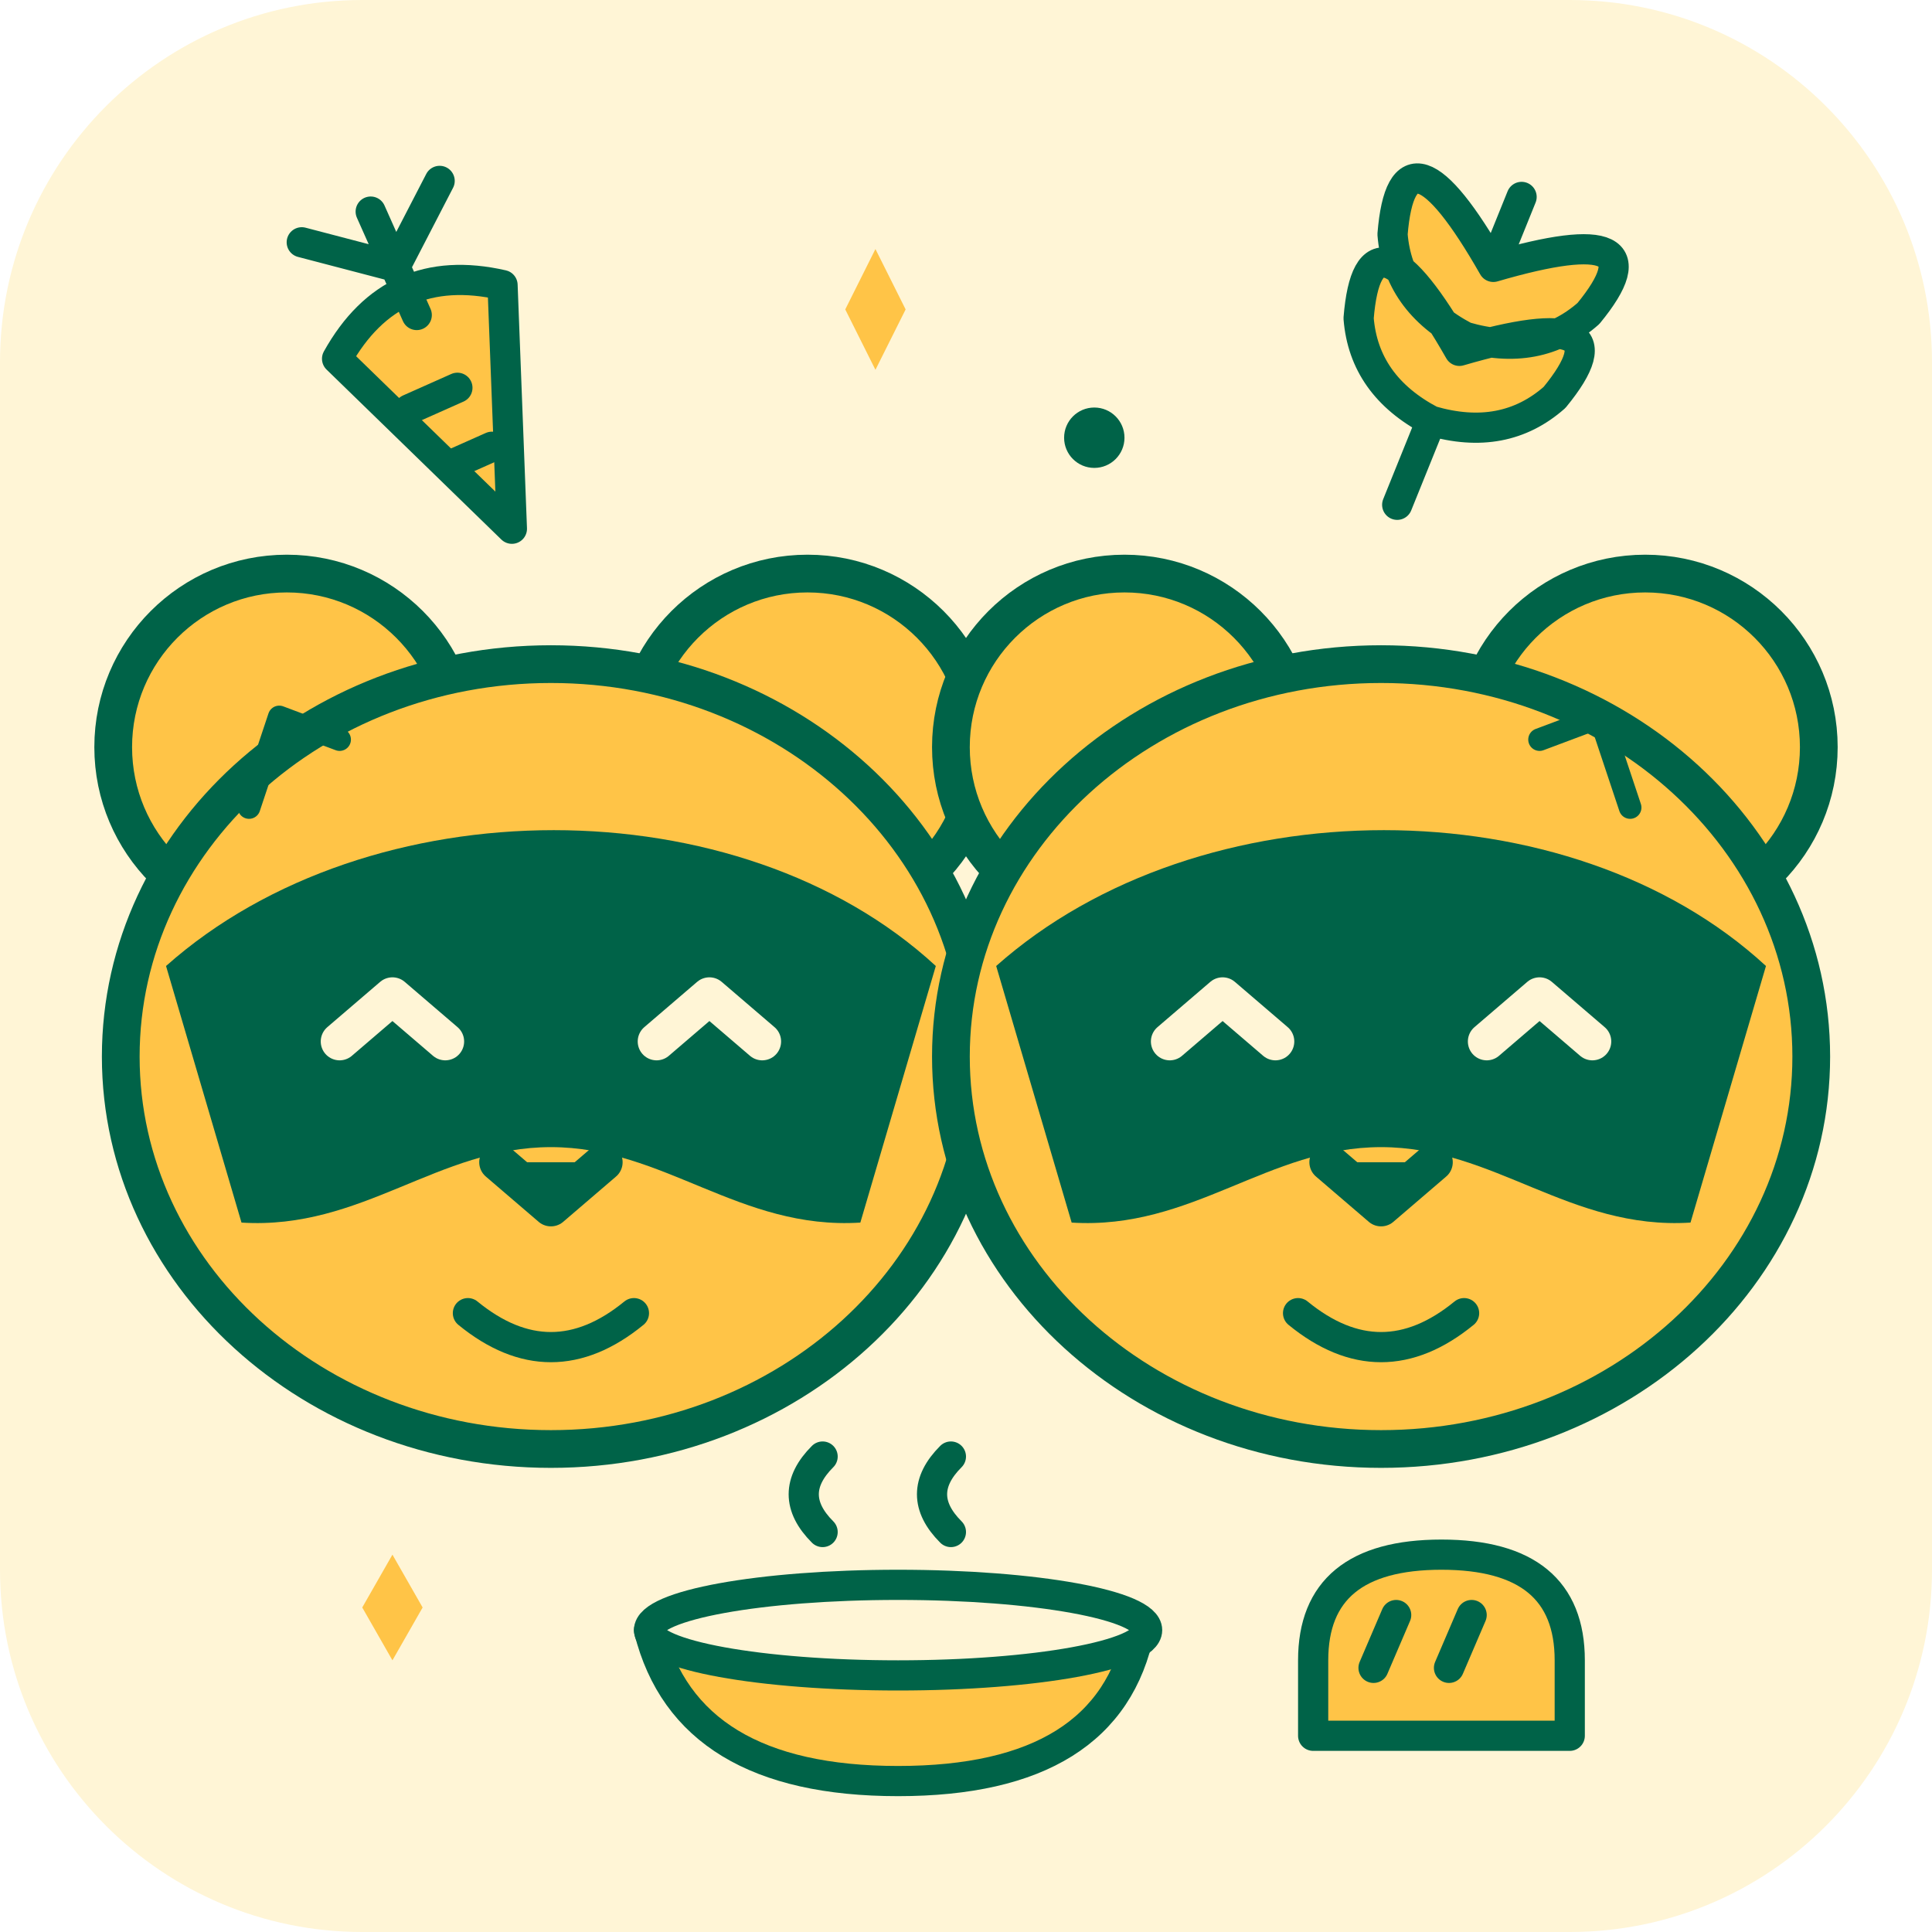
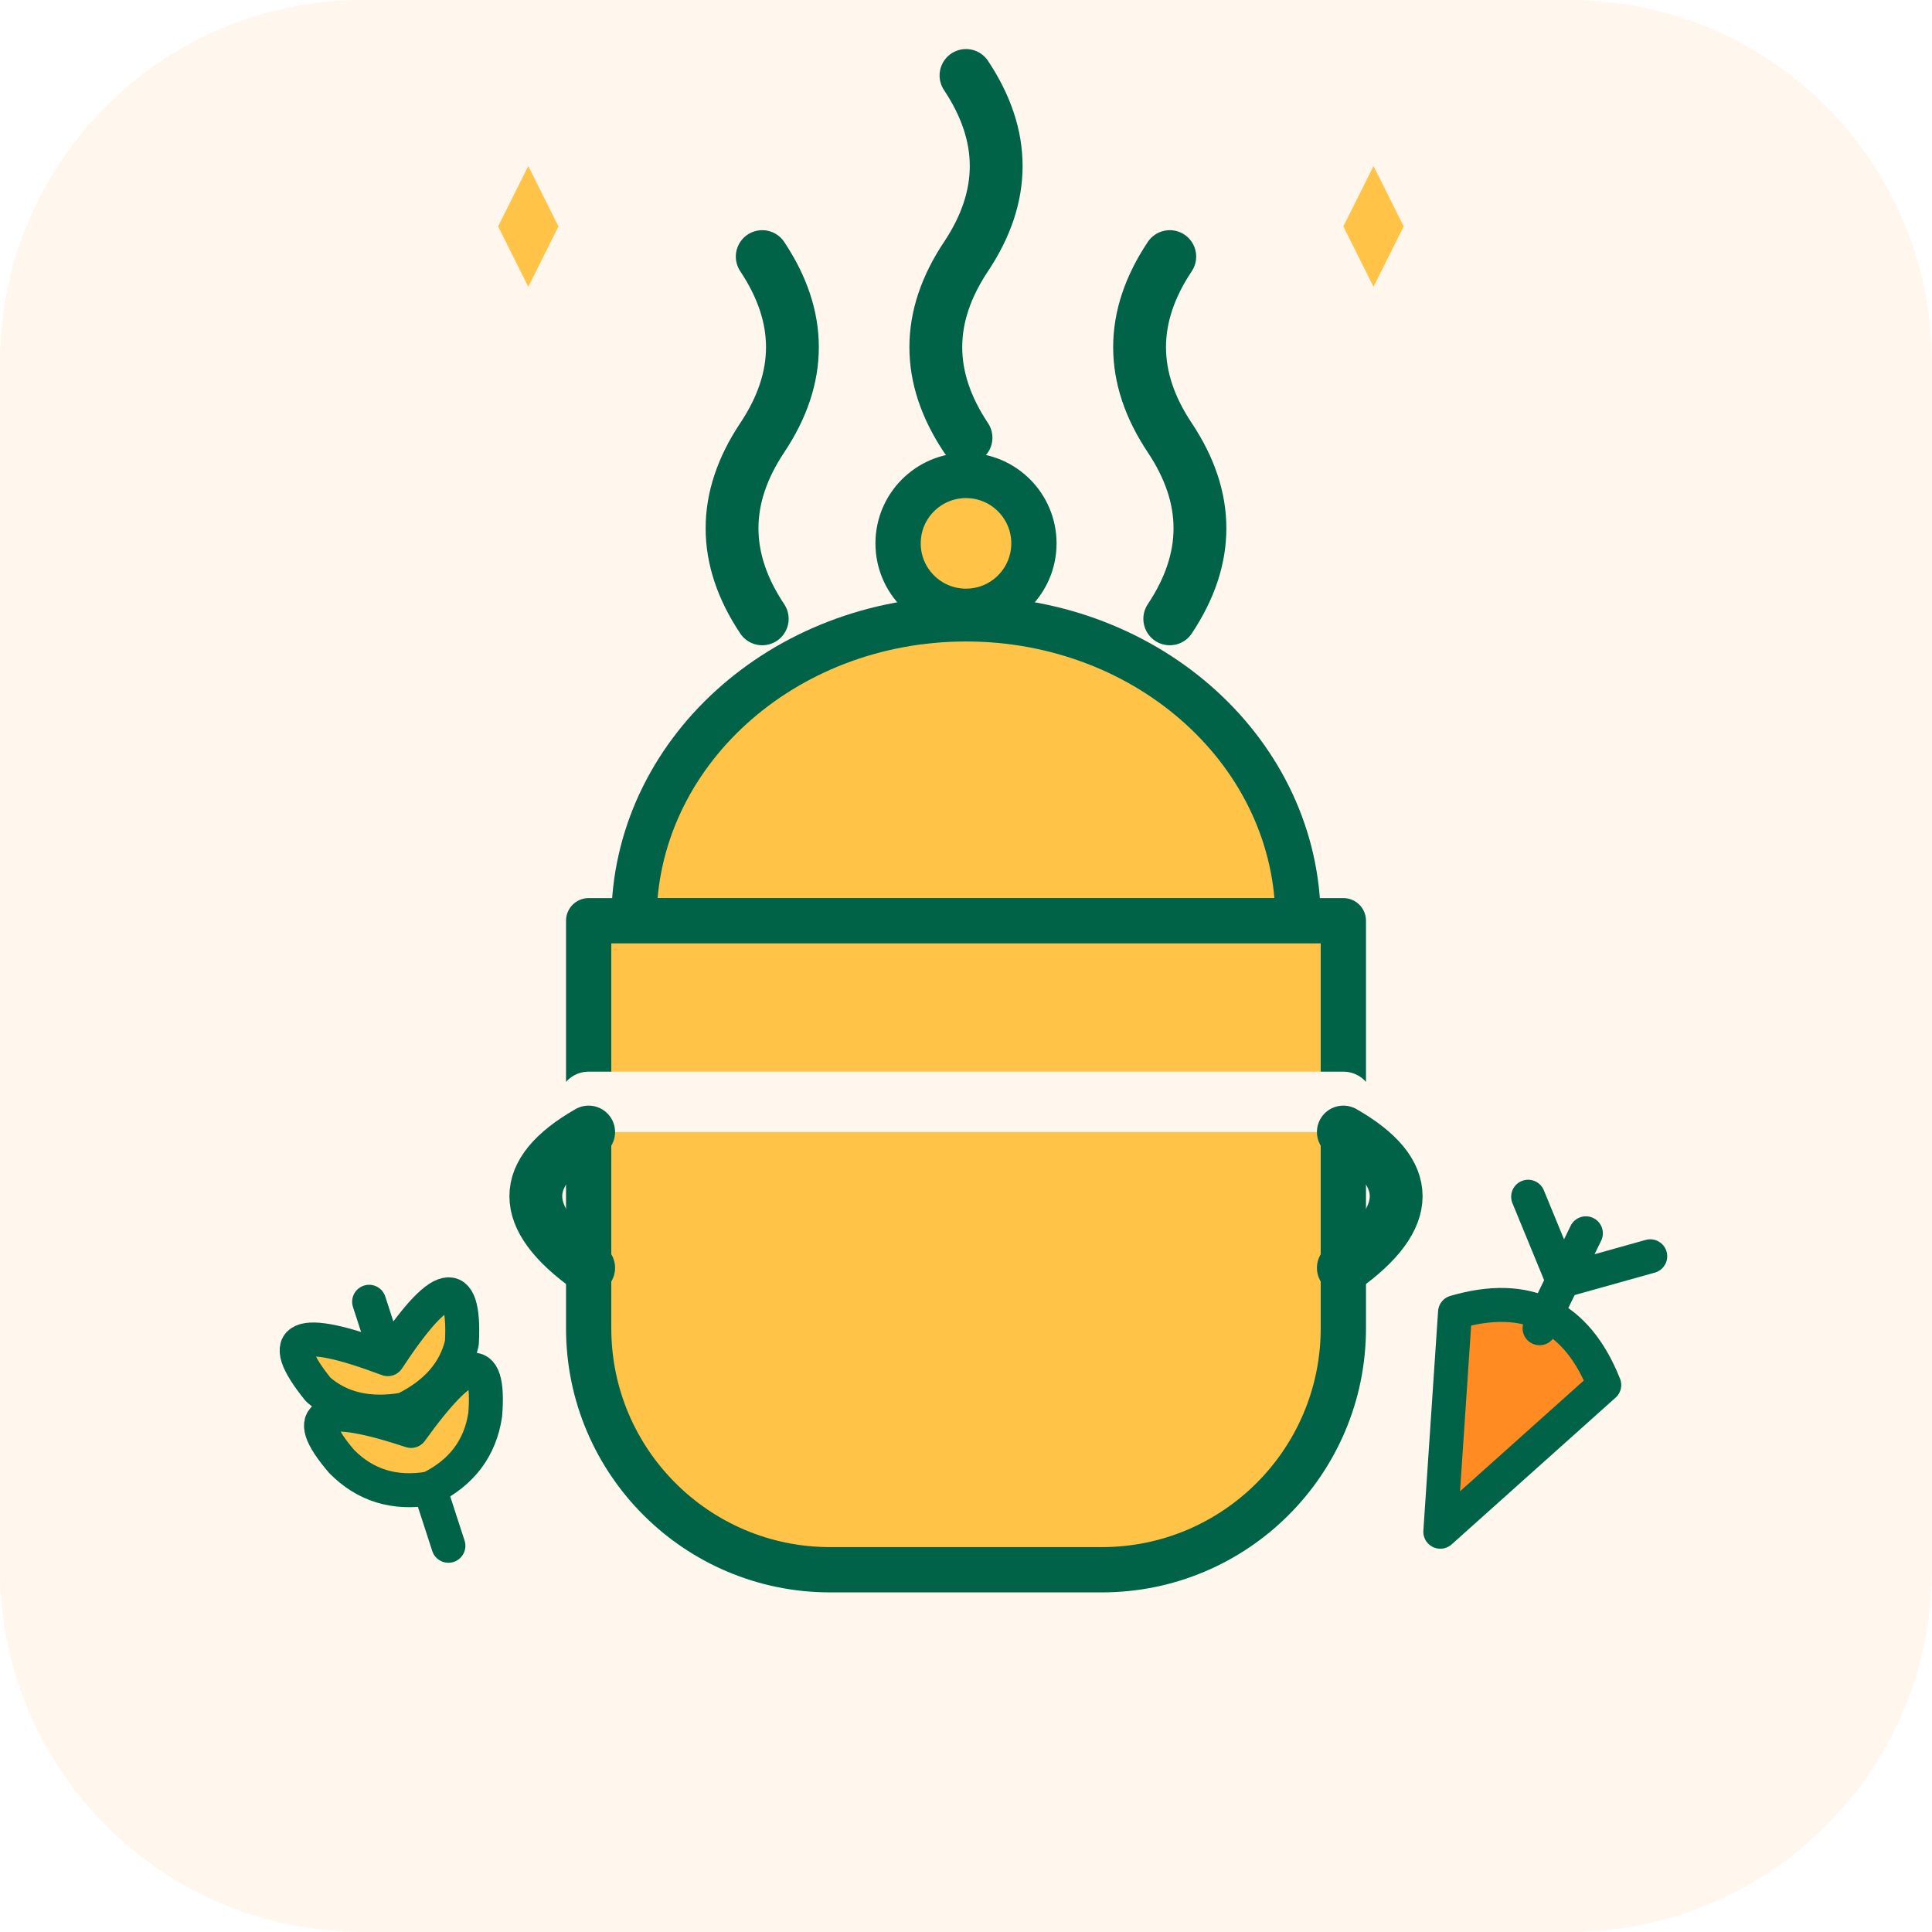
- <svg xmlns="http://www.w3.org/2000/svg" viewBox="0 0 256 256" role="img" aria-label="原创双狸头像与作物料理小装饰">
-   <rect width="256" height="256" rx="48" fill="#FFF5D6" />
-   <g stroke="#006348" stroke-width="5" stroke-linecap="round" stroke-linejoin="round">
-     <g transform="translate(54 39) rotate(-24)" stroke-width="4">
-       <path d="M-12 4Q0-5 12 4L0 34Z" fill="#FFC447" />
-       <path d="M0 3V-12M0-4l-10-8M0-4l10-8M-6 14h7M-3 23h5" fill="none" />
+ <svg xmlns="http://www.w3.org/2000/svg" viewBox="0 0 256 256" role="img" aria-label="原创料理小锅与丰收装饰">
+   <rect width="256" height="256" rx="48" fill="#FFF7EE" />
+   <g stroke="#006348" stroke-width="6" stroke-linecap="round" stroke-linejoin="round">
+     <path d="M101 82q-8-12 0-24t0-24" fill="none" stroke-width="7" />
+     <path d="M128 58q-8-12 0-24t0-24" fill="none" stroke-width="7" />
+     <path d="M155 82q8-12 0-24t0-24" fill="none" stroke-width="7" />
+     <path d="M84 122a44 40 0 0 1 88 0z" fill="#FFC447" />
+     <circle cx="128" cy="72" r="9" fill="#FFC447" />
+     <path d="M78 122h100v54a32 32 0 0 1-32 32h-36a32 32 0 0 1-32-32z" fill="#FFC447" />
+     <path d="M78 146h100" stroke="#FFF7EE" stroke-width="8" />
+     <path d="M78 150q-14 8 0 18M178 150q14 8 0 18" fill="none" stroke-width="7" />
+     <g transform="translate(204 176) rotate(26)" stroke-width="4.5">
+       <path d="M-11 3Q0-7 11 3L0 30Z" fill="#FF8B22" />
+       <path d="M0 0V-14M0-7L-9-15M0-7L9-15" fill="none" />
    </g>
-     <g transform="translate(196 40) rotate(22)" stroke-width="4">
-       <path d="M0-15V29" fill="none" />
-       <path d="M0-5Q-19-20-14-4Q-10 4 0 5M0 7Q-19-8-14 8Q-10 16 0 17M0-5Q19-20 14-4Q10 4 0 5M0 7Q19-8 14 8Q10 16 0 17" fill="#FFC447" />
+     <g transform="translate(52 182) rotate(-18)" stroke-width="4.5">
+       <path d="M0 24V-10" fill="none" />
+       <path d="M0-2Q-15-14-10-1Q-7 4 0 5M0 8Q-15-3-10 9Q-7 15 0 16M0-2Q15-14 10-1Q7 4 0 5M0 8Q15-3 10 9Q7 15 0 16" fill="#FFC447" />
    </g>
-     <path d="m112 41 4-8 4 8-4 8z" fill="#FFC447" stroke="none" />
-     <circle cx="145" cy="58" r="4" fill="#006348" stroke="none" />
-     <circle cx="38" cy="99" r="23" fill="#FFC447" />
-     <circle cx="107" cy="99" r="23" fill="#FFC447" />
-     <circle cx="149" cy="99" r="23" fill="#FFC447" />
-     <circle cx="218" cy="99" r="23" fill="#FFC447" />
-     <ellipse cx="73" cy="140" rx="57" ry="52" fill="#FFC447" />
-     <ellipse cx="183" cy="140" rx="57" ry="52" fill="#FFC447" />
-     <path d="M22 128c27-24 76-24 102 0l-10 34c-16 1-26-10-41-10s-25 11-41 10zM132 128c27-24 76-24 102 0l-10 34c-16 1-26-10-41-10s-25 11-41 10z" fill="#006348" stroke="none" />
-     <path d="m45 138 7-6 7 6m28 0 7-6 7 6m54 0 7-6 7 6m28 0 7-6 7 6" fill="none" stroke="#FFF5D6" />
-     <path d="m66 154 7 6 7-6m96 0 7 6 7-6" fill="#006348" />
-     <path d="M62 174q11 9 22 0m88 0q11 9 22 0" fill="none" stroke-width="4" />
-     <path d="m33 107 4-12 8 3m171 9-4-12-8 3" stroke-width="3" fill="none" />
-     <g stroke-width="4">
-       <path d="M86 216h65q-4 20-32 20t-33-20Z" fill="#FFC447" />
-       <ellipse cx="119" cy="216" rx="33" ry="6" fill="#FFF5D6" />
-       <path d="M109 203q-5-5 0-10m17 10q-5-5 0-10" fill="none" />
-       <path d="M174 220q0-14 17-14t17 14v10h-34Z" fill="#FFC447" />
-       <path d="m185 214-3 7m13-7-3 7" fill="none" />
-     </g>
-     <path d="m48 213 4-7 4 7-4 7z" fill="#FFC447" stroke="none" />
+     <path d="M66 30l4-8 4 8-4 8zM178 30l4-8 4 8-4 8z" fill="#FFC447" stroke="none" />
  </g>
</svg>
